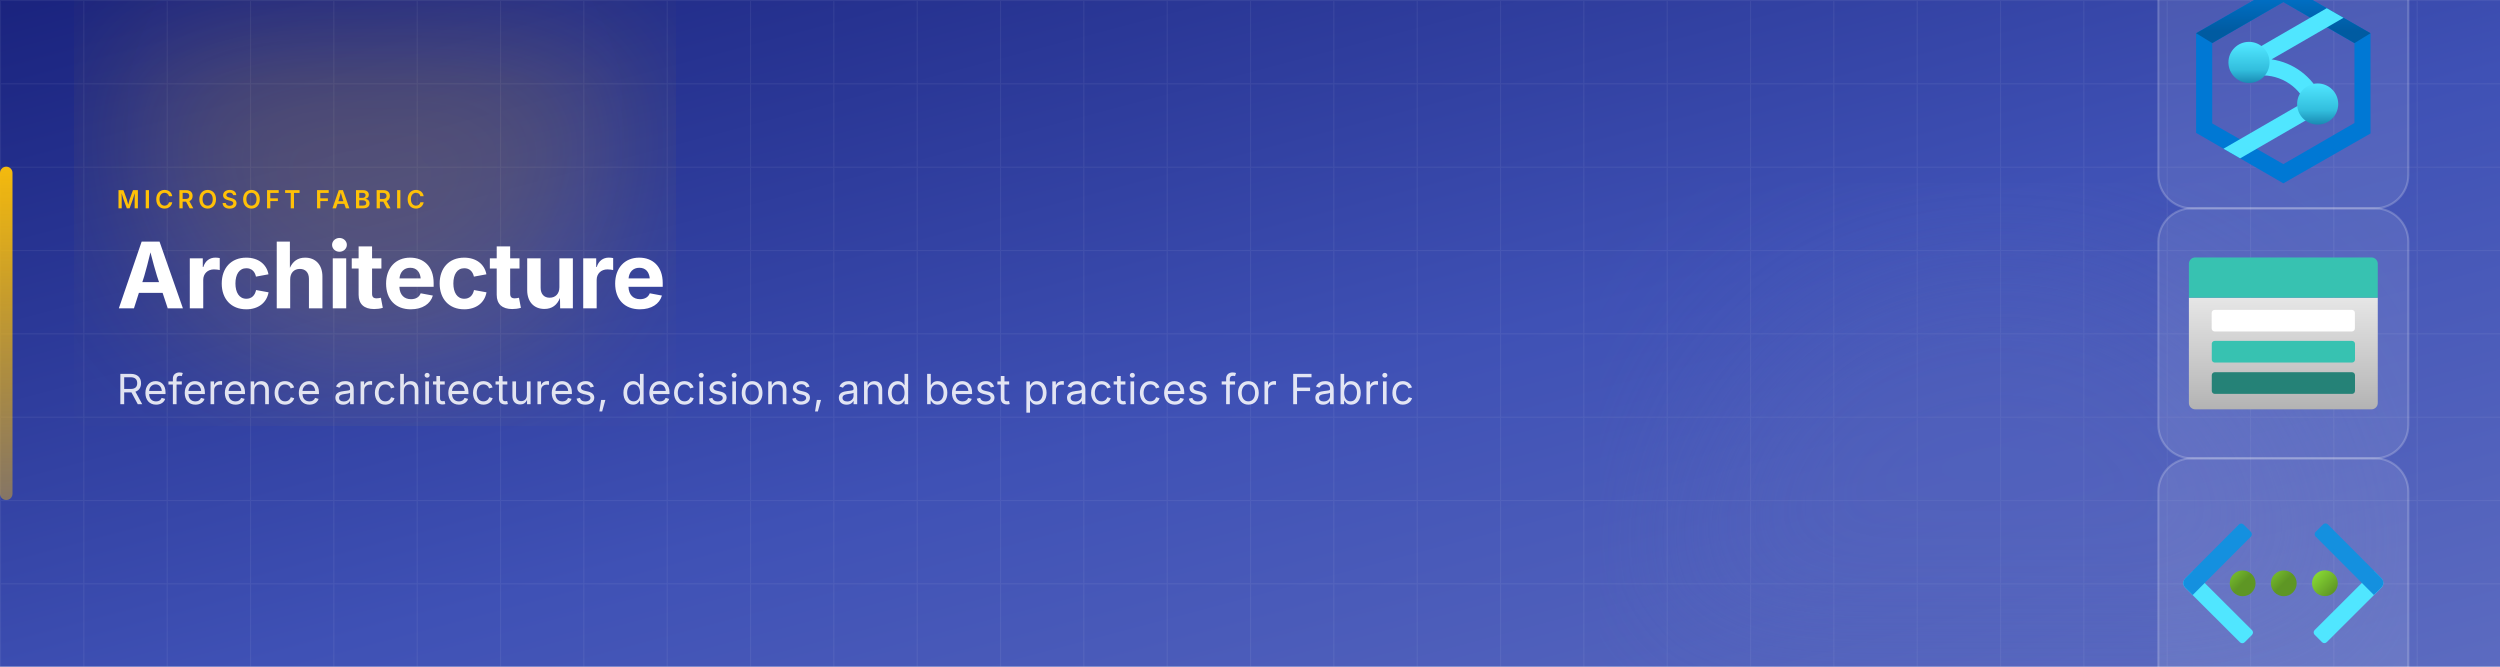
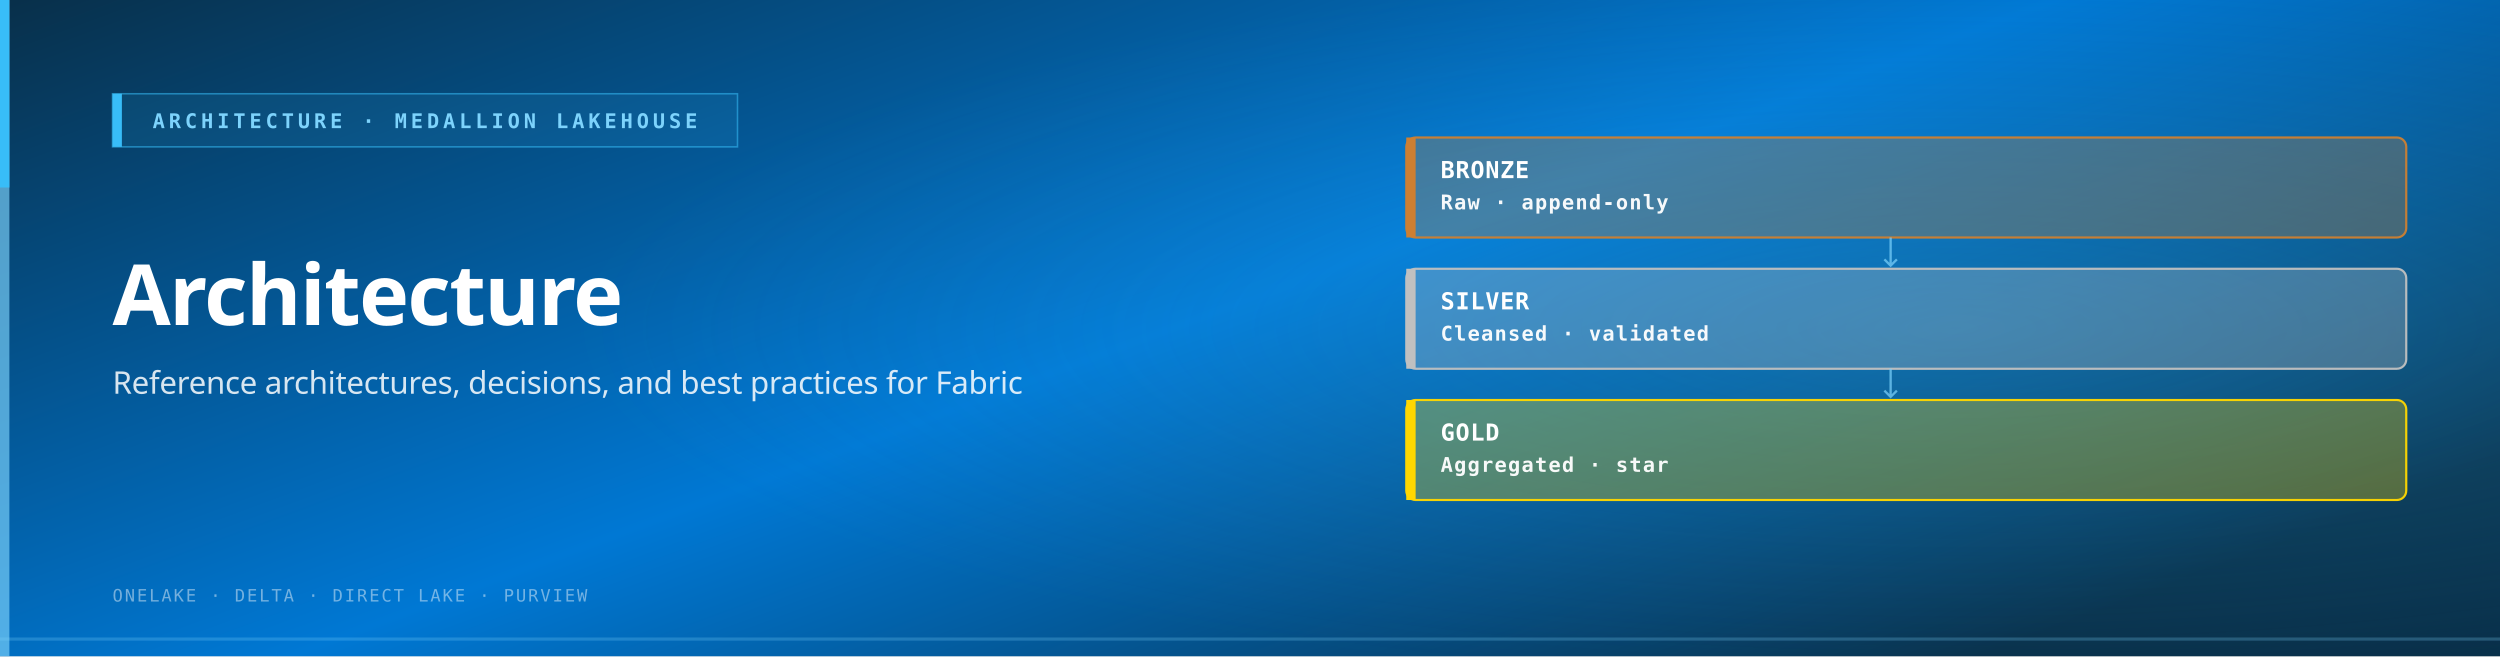
- <svg xmlns="http://www.w3.org/2000/svg" viewBox="0 0 1200 320" width="1200" height="320" role="img" aria-label="Architecture">
+ <svg xmlns="http://www.w3.org/2000/svg" viewBox="0 0 1600 420" width="1600" height="420" role="img" aria-labelledby="title desc" preserveAspectRatio="xMidYMid slice">
  <defs>
-     <linearGradient id="bg" x1="0" y1="0" x2="1" y2="1">
-       <stop offset="0%" stop-color="#1A237E" />
-       <stop offset="55%" stop-color="#3F51B5" />
-       <stop offset="100%" stop-color="#5C6BC0" />
+     <linearGradient id="bg" x1="0" y1="0" x2="1" y2="0.7">
+       <stop offset="0%" stop-color="#082F49" />
+       <stop offset="55%" stop-color="#0078D4" />
+       <stop offset="100%" stop-color="#082F49" />
    </linearGradient>
-     <linearGradient id="accent" x1="0" y1="0" x2="0" y2="1">
-       <stop offset="0%" stop-color="#FFC107" stop-opacity="0.95" />
-       <stop offset="100%" stop-color="#FFC107" stop-opacity="0.4" />
-     </linearGradient>
-     <pattern id="grid" width="40" height="40" patternUnits="userSpaceOnUse">
-       <path d="M 40 0 L 0 0 0 40" fill="none" stroke="rgba(255,255,255,0.06)" stroke-width="1" />
-     </pattern>
-     <filter id="blur">
-       <feGaussianBlur stdDeviation="40" />
-     </filter>
+     <radialGradient id="glow" cx="78%" cy="50%" r="55%">
+       <stop offset="0%" stop-color="#38BDF8" stop-opacity="0.25" />
+       <stop offset="100%" stop-color="#38BDF8" stop-opacity="0" />
+     </radialGradient>
+     <style>
+       .h-title { font-family:'IBM Plex Sans','Segoe UI','Helvetica Neue',sans-serif; font-weight:600; font-size:54px; fill:#FFFFFF; letter-spacing:-1.0px; }
+       .h-sub   { font-family:'IBM Plex Sans','Segoe UI','Helvetica Neue',sans-serif; font-weight:400; font-size:20px; fill:#FFFFFF; fill-opacity:0.84; letter-spacing:-0.2px; }
+       .h-chip  { font-family:'JetBrains Mono','SF Mono','Consolas',monospace; font-weight:700; font-size:13px; letter-spacing:2.5px; fill:#7DD3FC; }
+       .h-foot  { font-family:'JetBrains Mono','SF Mono','Consolas',monospace; font-weight:500; font-size:11px; letter-spacing:1.2px; fill:#FFFFFF; fill-opacity:0.45; }
+       .v-num   { font-family:'JetBrains Mono','SF Mono','Consolas',monospace; font-weight:700; font-size:15px; fill:#FFFFFF; letter-spacing:0.5px; }
+       .v-lbl   { font-family:'JetBrains Mono','SF Mono','Consolas',monospace; font-weight:600; font-size:13px; fill:#FFFFFF; fill-opacity:0.95; letter-spacing:0.8px; }
+       .v-cap   { font-family:'JetBrains Mono','SF Mono','Consolas',monospace; font-weight:500; font-size:11px; fill:#FFFFFF; fill-opacity:0.75; letter-spacing:1.0px; }
+     </style>
  </defs>
-   <rect width="1200" height="320" fill="url(#bg)" />
-   <rect width="1200" height="320" fill="url(#grid)" />
-   <circle cx="180" cy="60" r="120" fill="#FFC107" opacity="0.20" filter="url(#blur)" />
-   <circle cx="960" cy="280" r="160" fill="#5C6BC0" opacity="0.30" filter="url(#blur)" />
-   <rect x="0" y="80" width="6" height="160" fill="url(#accent)" rx="3" />
-   <text x="56" y="148" font-family="Inter, system-ui, sans-serif" font-size="44" font-weight="700" fill="#FFFFFF" letter-spacing="-0.5">Architecture</text>
-   <text x="56" y="194" font-family="Inter, system-ui, sans-serif" font-size="20" font-weight="400" fill="rgba(255,255,255,0.85)" letter-spacing="0.2">Reference architectures, decisions, and best practices for Fabric</text>
-   <text x="56" y="100" font-family="Inter, system-ui, sans-serif" font-size="12" font-weight="600" fill="#FFC107" letter-spacing="2" text-transform="uppercase">MICROSOFT FABRIC</text>
-   <g transform="translate(1048,-8)">
-     <rect x="-12" y="-12" width="120" height="120" rx="16" ry="16" fill="rgba(255,255,255,0.10)" stroke="rgba(255,255,255,0.20)" stroke-width="1" />
-     <svg x="0" y="0" width="96" height="96" viewBox="0 0 18 18" preserveAspectRatio="xMidYMid meet">
-       <defs>
-         <linearGradient id="a891901b-79ae-490a-8568-9c4334417d35" x1="9" y1="5.38" x2="9" gradientUnits="userSpaceOnUse">
-           <stop offset="0.199" stop-color="#005ba1" />
-           <stop offset="1" stop-color="#0078d4" />
-         </linearGradient>
-         <linearGradient id="bbdaa009-2281-4da8-9e89-6f41689e91a7" x1="9" y1="12.713" x2="9" y2="5.287" gradientUnits="userSpaceOnUse">
-           <stop offset="0" stop-color="#198ab3" />
-           <stop offset="0.172" stop-color="#32bedd" />
-           <stop offset="0.5" stop-color="#50e6ff" />
-           <stop offset="0.5" stop-color="#4fe4fd" />
-           <stop offset="0.5" stop-color="#4bddf8" />
-           <stop offset="0.5" stop-color="#44d2ee" />
-           <stop offset="0.5" stop-color="#3ac1e0" />
-           <stop offset="0.5" stop-color="#2dabce" />
-           <stop offset="0.5" stop-color="#1d90b8" />
-           <stop offset="0.5" stop-color="#198ab3" />
-           <stop offset="0.662" stop-color="#32bedd" />
-           <stop offset="0.975" stop-color="#50e6ff" />
-         </linearGradient>
-       </defs>
-       <path d="M9,0,1.15,4.49v8.97L9,18l7.85-4.49v-9Zm6.4,12.57L9,16.27,2.6,12.609V5.38L9,1.68l6.4,3.71Z" fill="#0078d4" />
-       <polygon points="9 0 9 0 1.15 4.49 2.6 5.38 9 1.68 9 1.68 15.4 5.38 16.85 4.49 9 0" fill="url(#a891901b-79ae-490a-8568-9c4334417d35)" />
-       <path d="M12.74,10.475a.73.73,0,0,0-.323-.286A5.835,5.835,0,0,0,7.939,6.843L14.416,3.1,12.91,2.236,5.534,6.5A.75.75,0,0,0,5.91,7.9.684.684,0,0,0,6,7.877l.125.523a4.319,4.319,0,0,1,4.837,2.238L3.613,14.885l1.5.866L12.466,11.5a.729.729,0,0,0,.242-.236l.075-.018c-.007-.029-.018-.055-.025-.084A.735.735,0,0,0,12.74,10.475Z" fill="#50e6ff" />
-       <path d="M12.091,9.013a1.85,1.85,0,1,0,1.85,1.85A1.85,1.85,0,0,0,12.091,9.013ZM5.909,5.267a1.85,1.85,0,1,0,1.85,1.85A1.85,1.85,0,0,0,5.909,5.267Z" fill="url(#bbdaa009-2281-4da8-9e89-6f41689e91a7)" />
-     </svg>
+   <rect width="1600" height="420" fill="url(#bg)" />
+   <rect width="1600" height="420" fill="url(#glow)" />
+   <rect x="0" y="0" width="6" height="420" fill="#7DD3FC" opacity="0.65" />
+   <rect x="0" y="0" width="6" height="120" fill="#38BDF8" />
+   <rect x="0" y="408" width="1600" height="2" fill="#7DD3FC" opacity="0.25" />
+   <g transform="translate(72, 60)">
+     <rect x="0" y="0" width="400" height="34" rx="0" fill="#38BDF8" fill-opacity="0.10" stroke="#38BDF8" stroke-opacity="0.55" />
+     <rect x="0" y="0" width="6" height="34" fill="#38BDF8" />
+     <text class="h-chip" x="200.0" y="22" text-anchor="middle">ARCHITECTURE · MEDALLION LAKEHOUSE</text>
  </g>
-   <g transform="translate(1048,112)">
-     <rect x="-12" y="-12" width="120" height="120" rx="16" ry="16" fill="rgba(255,255,255,0.10)" stroke="rgba(255,255,255,0.20)" stroke-width="1" />
-     <svg x="0" y="0" width="96" height="96" viewBox="0 0 18 18" preserveAspectRatio="xMidYMid meet">
-       <defs>
-         <linearGradient id="ad4c4f96-09aa-4f91-ba10-5cb8ad530f74" x1="9" y1="15.83" x2="9" y2="5.79" gradientUnits="userSpaceOnUse">
-           <stop offset="0" stop-color="#b3b3b3" />
-           <stop offset="0.26" stop-color="#c1c1c1" />
-           <stop offset="1" stop-color="#e6e6e6" />
-         </linearGradient>
-       </defs>
-       <path d="M.5,5.79h17a0,0,0,0,1,0,0v9.48a.57.57,0,0,1-.57.57H1.07a.57.57,0,0,1-.57-.57V5.79A0,0,0,0,1,.5,5.79Z" fill="url(#ad4c4f96-09aa-4f91-ba10-5cb8ad530f74)" />
-       <path d="M1.07,2.17H16.93a.57.57,0,0,1,.57.57V5.79a0,0,0,0,1,0,0H.5a0,0,0,0,1,0,0V2.73A.57.57,0,0,1,1.07,2.17Z" fill="#37c2b1" />
-       <path d="M2.81,6.89H15.18a.27.27,0,0,1,.26.27v1.4a.27.27,0,0,1-.26.27H2.81a.27.27,0,0,1-.26-.27V7.16A.27.27,0,0,1,2.81,6.89Z" fill="#fff" />
-       <path d="M2.82,9.68H15.19a.27.27,0,0,1,.26.27v1.41a.27.27,0,0,1-.26.27H2.82a.27.27,0,0,1-.26-.27V10A.27.27,0,0,1,2.82,9.68Z" fill="#37c2b1" />
-       <path d="M2.82,12.5H15.19a.27.27,0,0,1,.26.27v1.41a.27.27,0,0,1-.26.27H2.82a.27.27,0,0,1-.26-.27V12.77A.27.27,0,0,1,2.82,12.5Z" fill="#258277" />
-     </svg>
-   </g>
-   <g transform="translate(1048,232)">
-     <rect x="-12" y="-12" width="120" height="120" rx="16" ry="16" fill="rgba(255,255,255,0.10)" stroke="rgba(255,255,255,0.20)" stroke-width="1" />
-     <svg x="0" y="0" width="96" height="96" viewBox="0 0 18 18" preserveAspectRatio="xMidYMid meet">
-       <defs>
-         <linearGradient id="f020fb7e-2243-4501-8153-5d69bd3c34f7" x1="9.88" y1="8.59" x2="11.52" y2="10.23" gradientTransform="translate(2.03 -0.4) rotate(-0.08)" gradientUnits="userSpaceOnUse">
-           <stop offset="0" stop-color="#86d633" />
-           <stop offset="1" stop-color="#5e9624" />
-         </linearGradient>
-         <linearGradient id="b3c2bc94-8c7c-48a2-9719-6ee899a43a97" x1="6.18" y1="8.59" x2="7.81" y2="10.23" gradientUnits="userSpaceOnUse">
-           <stop offset="0" stop-color="#86d633" />
-           <stop offset="1" stop-color="#5e9624" />
-         </linearGradient>
-         <linearGradient id="e900c35d-0958-4d4f-b28f-302eeaaf52f5" x1="2.48" y1="8.59" x2="4.11" y2="10.23" gradientUnits="userSpaceOnUse">
-           <stop offset="0" stop-color="#86d633" />
-           <stop offset="1" stop-color="#5e9624" />
-         </linearGradient>
-       </defs>
-       <circle cx="12.74" cy="8.99" r="1.16" fill="url(#f020fb7e-2243-4501-8153-5d69bd3c34f7)" />
-       <circle cx="9.04" cy="9" r="1.16" fill="url(#b3c2bc94-8c7c-48a2-9719-6ee899a43a97)" />
-       <circle cx="5.34" cy="9" r="1.16" fill="url(#e900c35d-0958-4d4f-b28f-302eeaaf52f5)" />
-       <path d="M2.61,7.28h.94a.3.3,0,0,1,.3.3v6.94a.6.6,0,0,1-.6.6H2.31a0,0,0,0,1,0,0V7.58a.3.3,0,0,1,.3-.3Z" transform="translate(13.18 16.93) rotate(134.92)" fill="#50e6ff" />
-       <path d="M2.56,2.91H3.5a.3.3,0,0,1,.3.3v7.43a0,0,0,0,1,0,0H2.86a.6.6,0,0,1-.6-.6V3.21a.3.3,0,0,1,.3-.3Z" transform="translate(5.66 -0.16) rotate(44.92)" fill="#1490df" />
-       <path d="M14.15,7.28h.94a.6.6,0,0,1,.6.6v6.94a.3.3,0,0,1-.3.3h-.94a.3.3,0,0,1-.3-.3V7.28a0,0,0,0,1,0,0Z" transform="translate(12.32 -7.28) rotate(45.08)" fill="#50e6ff" />
-       <path d="M14.81,2.91h.94a0,0,0,0,1,0,0v7.43a.3.3,0,0,1-.3.3H14.5a.3.3,0,0,1-.3-.3V3.51a.6.6,0,0,1,.6-.6Z" transform="translate(30.36 0.99) rotate(135.08)" fill="#1490df" />
-     </svg>
+   <text class="h-title" x="72" y="208">Architecture</text>
+   <text class="h-sub" x="72" y="252">Reference architectures, decisions, and best practices for Fabric</text>
+   <text class="h-foot" x="72" y="385">ONELAKE · DELTA · DIRECT LAKE · PURVIEW</text>
+   <g transform="translate(900, 88)">
+     <g transform="translate(0,0)">
+       <rect x="0" y="0" width="640" height="64" rx="6" fill="#CD7F32" fill-opacity="0.30" stroke="#CD7F32" stroke-opacity="0.95" stroke-width="1.4" />
+       <rect x="0" y="0" width="6" height="64" fill="#CD7F32" />
+       <text class="v-num" x="22" y="26" fill="#FFFFFF" font-size="18">BRONZE</text>
+       <text class="v-lbl" x="22" y="46" fill="#FFFFFF" fill-opacity="0.75" font-size="12">Raw · append-only</text>
+     </g>
+     <path d="M310,64 L310,82 M306,78 L310,82 L314,78" stroke="#7DD3FC" stroke-width="1.5" fill="none" opacity="0.7" />
+     <g transform="translate(0,84)">
+       <rect x="0" y="0" width="640" height="64" rx="6" fill="#C0C0C0" fill-opacity="0.30" stroke="#C0C0C0" stroke-opacity="0.95" stroke-width="1.4" />
+       <rect x="0" y="0" width="6" height="64" fill="#C0C0C0" />
+       <text class="v-num" x="22" y="26" fill="#FFFFFF" font-size="18">SILVER</text>
+       <text class="v-lbl" x="22" y="46" fill="#FFFFFF" fill-opacity="0.75" font-size="12">Cleansed · validated</text>
+     </g>
+     <path d="M310,148 L310,166 M306,162 L310,166 L314,162" stroke="#7DD3FC" stroke-width="1.5" fill="none" opacity="0.7" />
+     <g transform="translate(0,168)">
+       <rect x="0" y="0" width="640" height="64" rx="6" fill="#FFD700" fill-opacity="0.30" stroke="#FFD700" stroke-opacity="0.95" stroke-width="1.4" />
+       <rect x="0" y="0" width="6" height="64" fill="#FFD700" />
+       <text class="v-num" x="22" y="26" fill="#FFFFFF" font-size="18">GOLD</text>
+       <text class="v-lbl" x="22" y="46" fill="#FFFFFF" fill-opacity="0.75" font-size="12">Aggregated · star</text>
+     </g>
  </g>
</svg>
